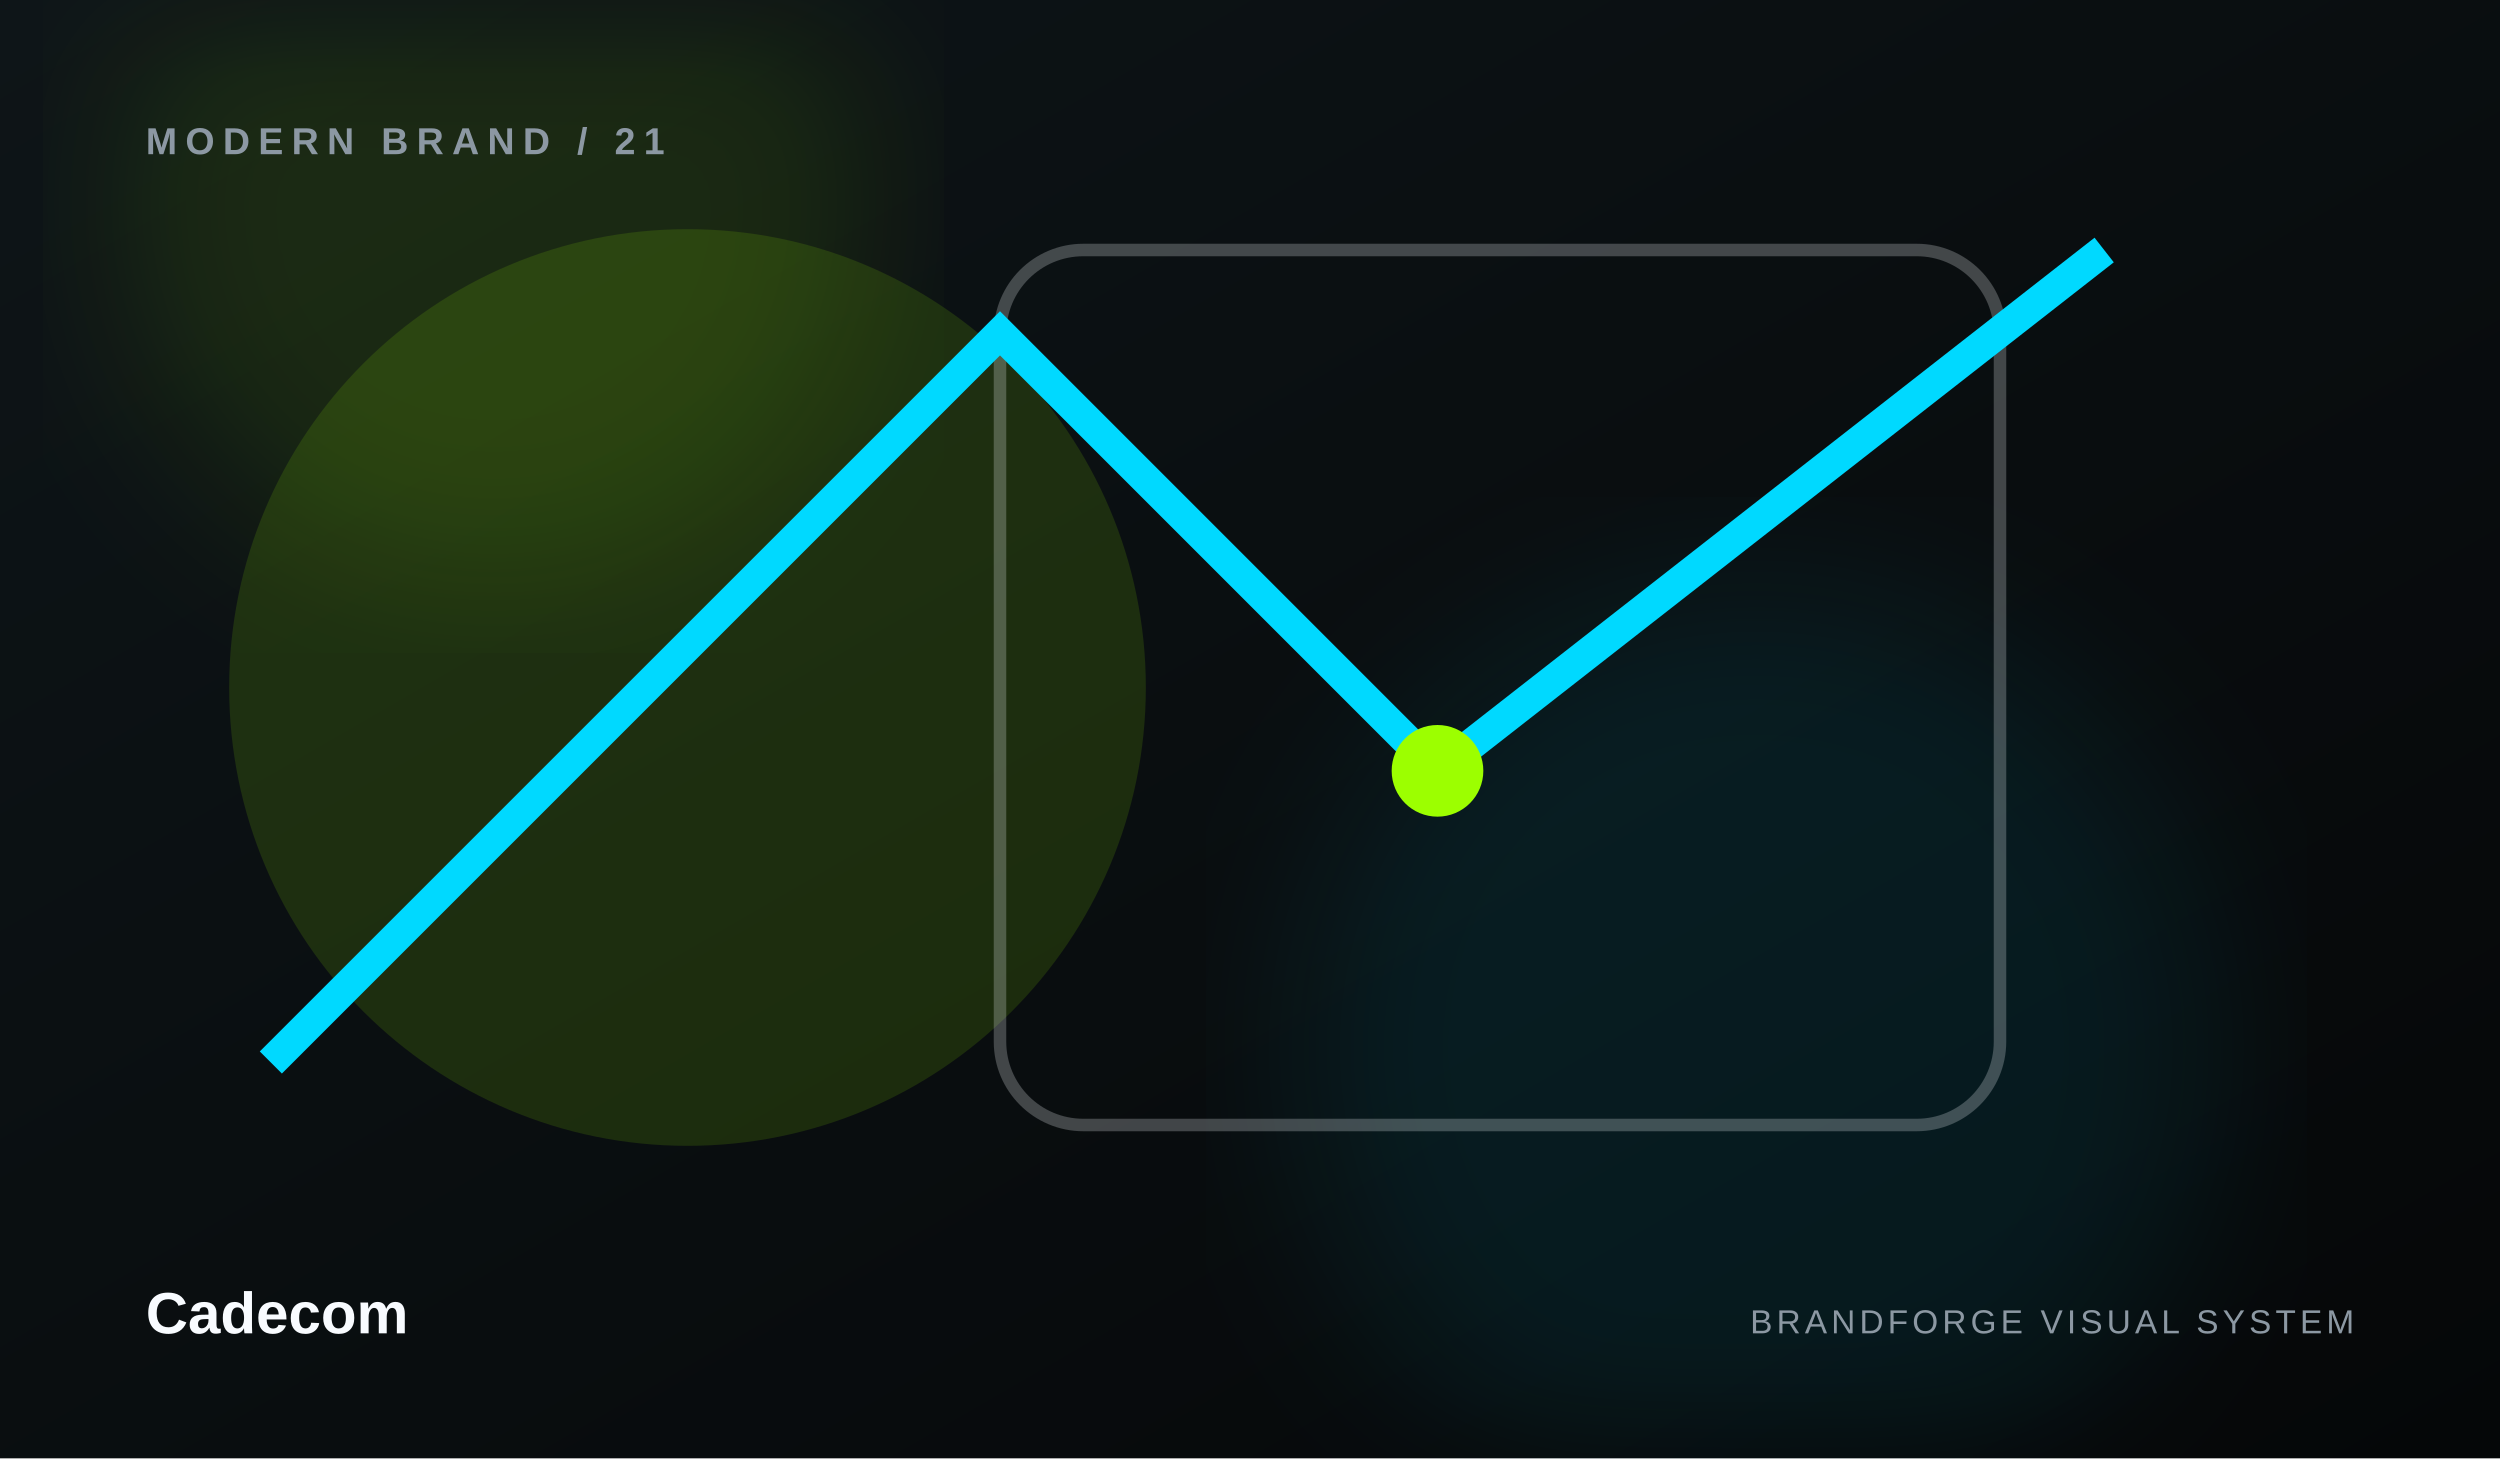
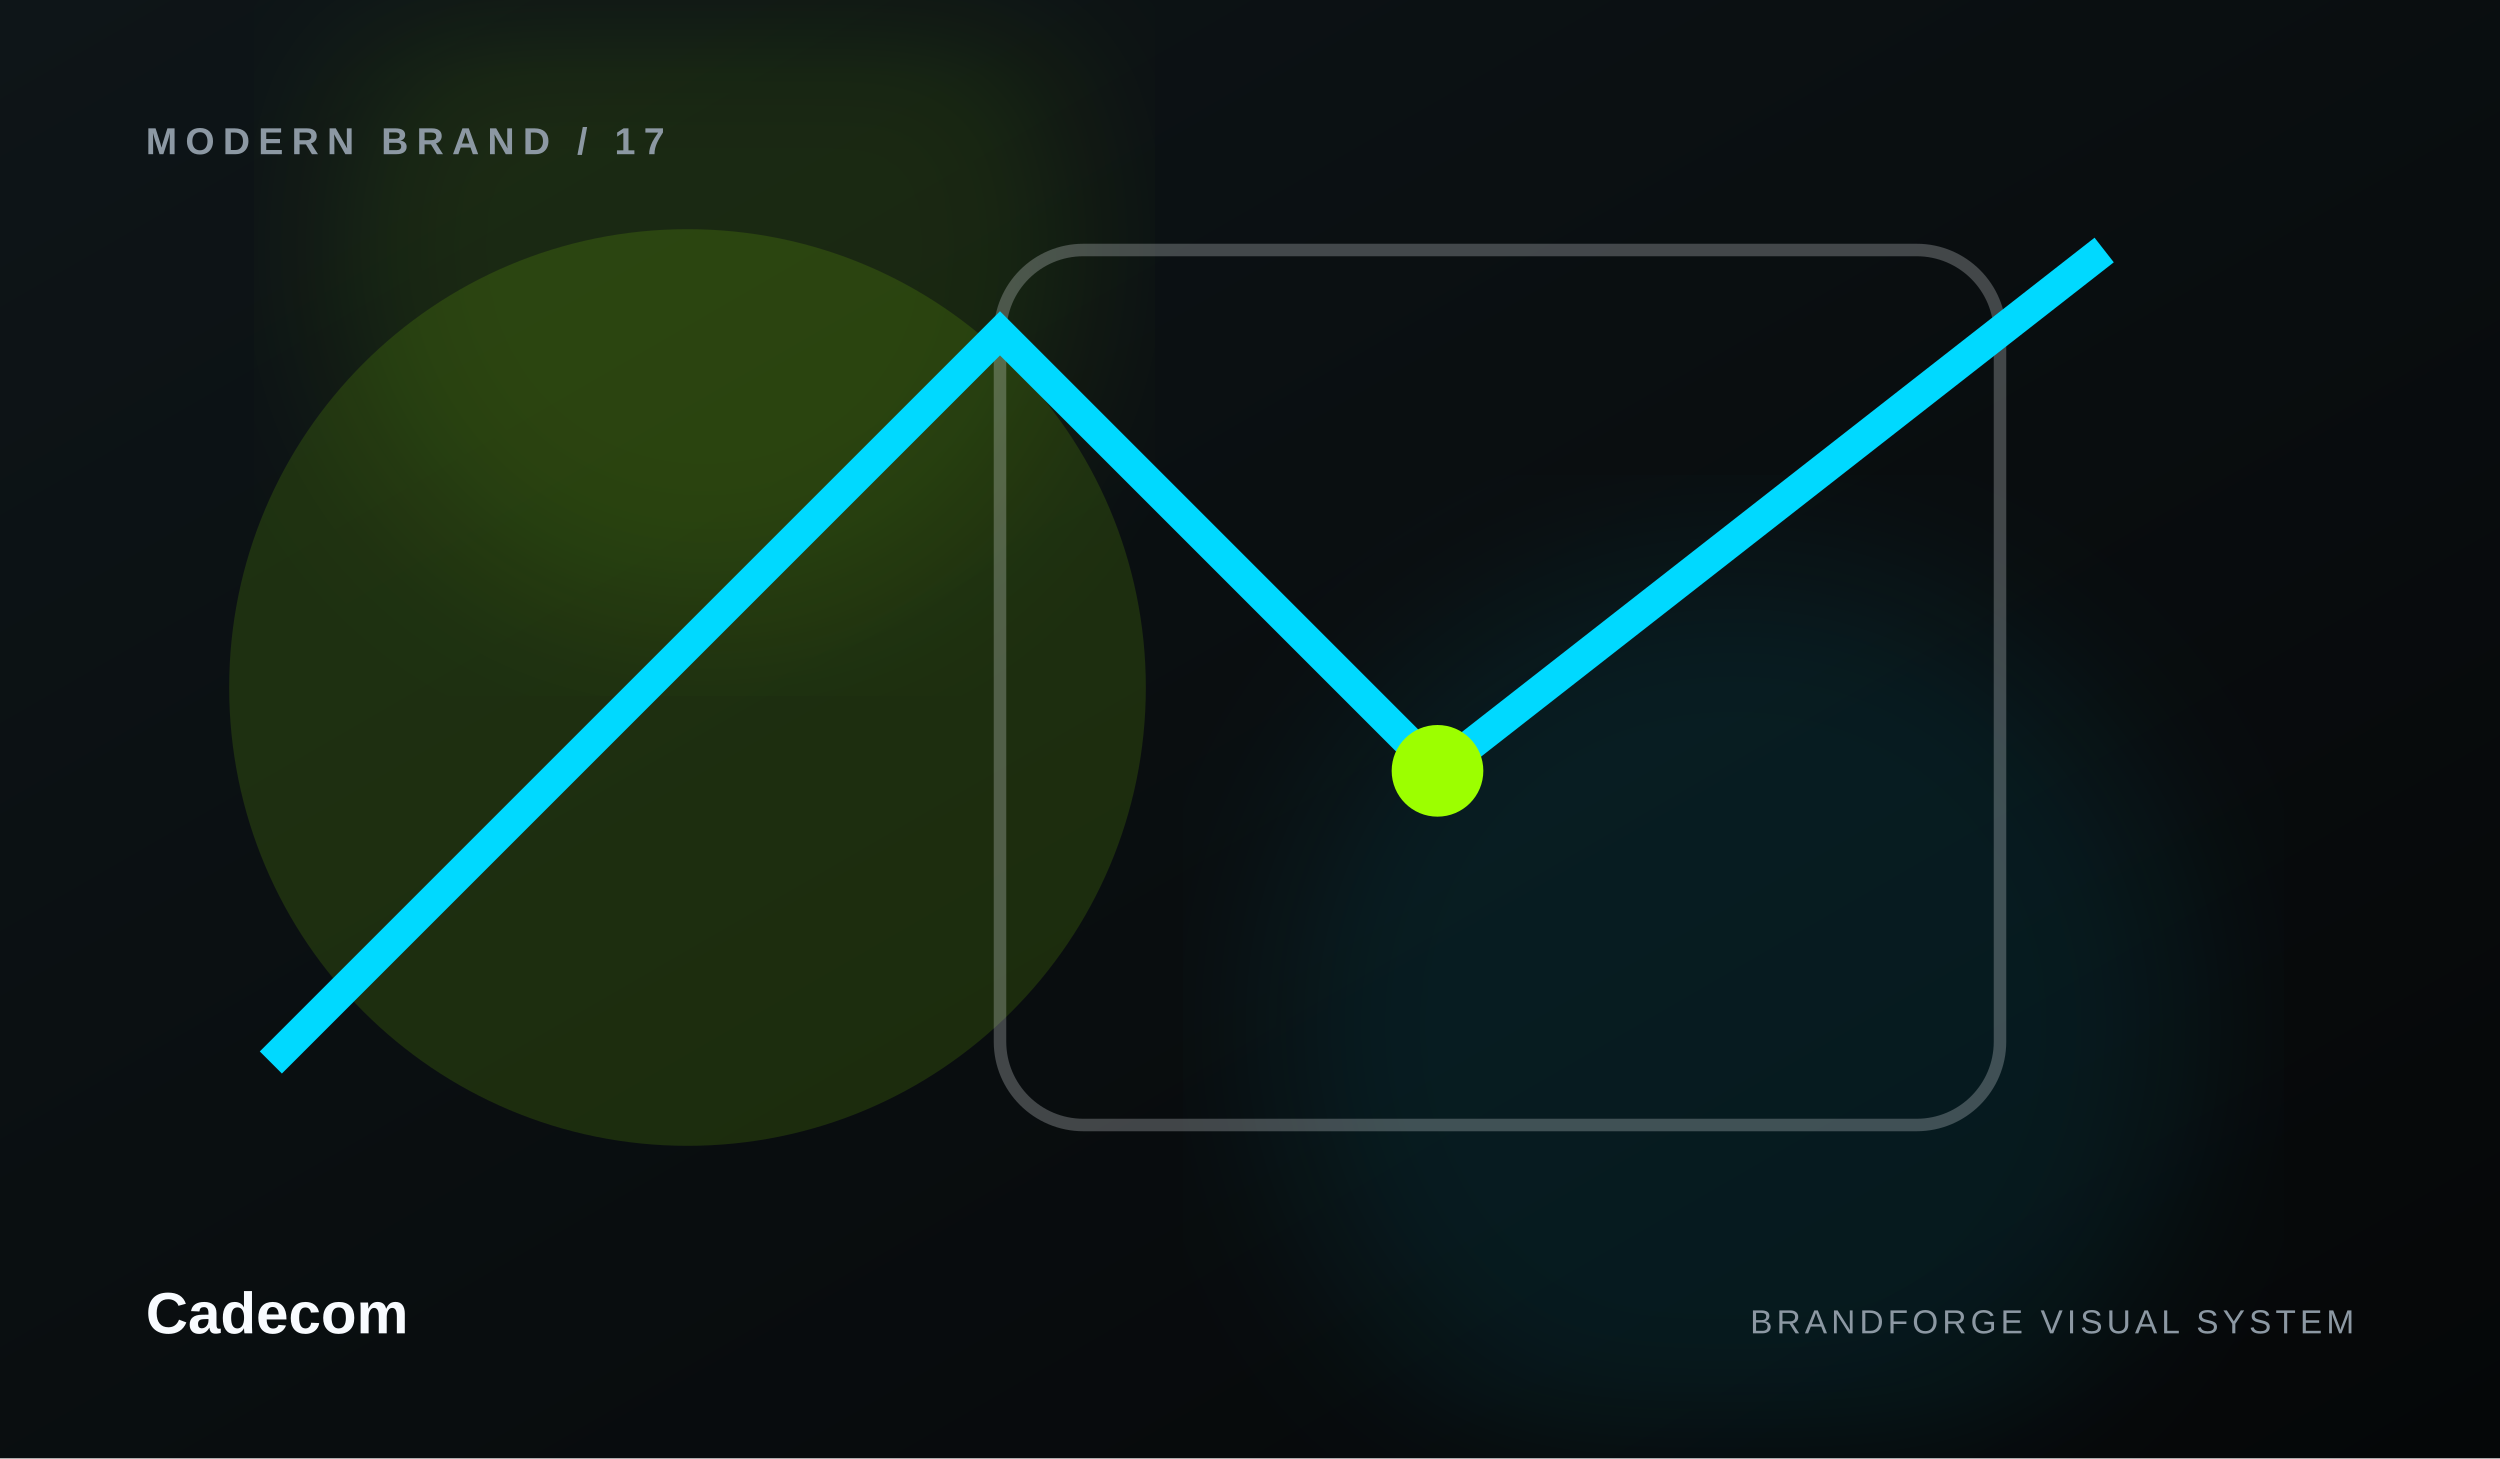
<svg xmlns="http://www.w3.org/2000/svg" viewBox="0 0 1200 700" role="img" aria-labelledby="title desc">
  <defs>
    <linearGradient id="g" x1="0" y1="0" x2="1" y2="1">
      <stop stop-color="#0e1518" />
      <stop offset="1" stop-color="#050708" />
    </linearGradient>
    <filter id="blur">
      <feGaussianBlur stdDeviation="38" />
    </filter>
  </defs>
  <rect width="1200" height="700" fill="url(#g)" />
-   <circle cx="237" cy="97" r="180" fill="#9cff00" opacity=".1" filter="url(#blur)" />
-   <circle cx="843" cy="503" r="220" fill="#00d9ff" opacity=".08" filter="url(#blur)" />
+   <circle cx="338" cy="118" r="180" fill="#9cff00" opacity=".1" filter="url(#blur)" />
+   <circle cx="832" cy="492" r="220" fill="#00d9ff" opacity=".08" filter="url(#blur)" />
  <g>
    <circle cx="330" cy="330" r="220" fill="#9cff00" opacity=".13" />
    <rect x="480" y="120" width="480" height="420" rx="40" fill="none" stroke="#f8fbff" stroke-opacity=".24" stroke-width="6" />
    <path d="M130 510L480 160l210 210 320-250" fill="none" stroke="#00d9ff" stroke-width="15" />
    <circle cx="690" cy="370" r="22" fill="#9cff00" />
  </g>
-   <text x="70" y="74" fill="#8c98a3" font-family="Arial, Helvetica, sans-serif" font-size="18" font-weight="700" letter-spacing="4">MODERN BRAND / 21</text>
+   <text x="70" y="74" fill="#8c98a3" font-family="Arial, Helvetica, sans-serif" font-size="18" font-weight="700" letter-spacing="4">MODERN BRAND / 17</text>
  <text x="70" y="640" fill="#f8fbff" font-family="Arial, Helvetica, sans-serif" font-size="28" font-weight="700">Cadecom</text>
  <text x="1130" y="640" text-anchor="end" fill="#8c98a3" font-family="Arial, Helvetica, sans-serif" font-size="16" letter-spacing="2">BRANDFORGE VISUAL SYSTEM</text>
</svg>
